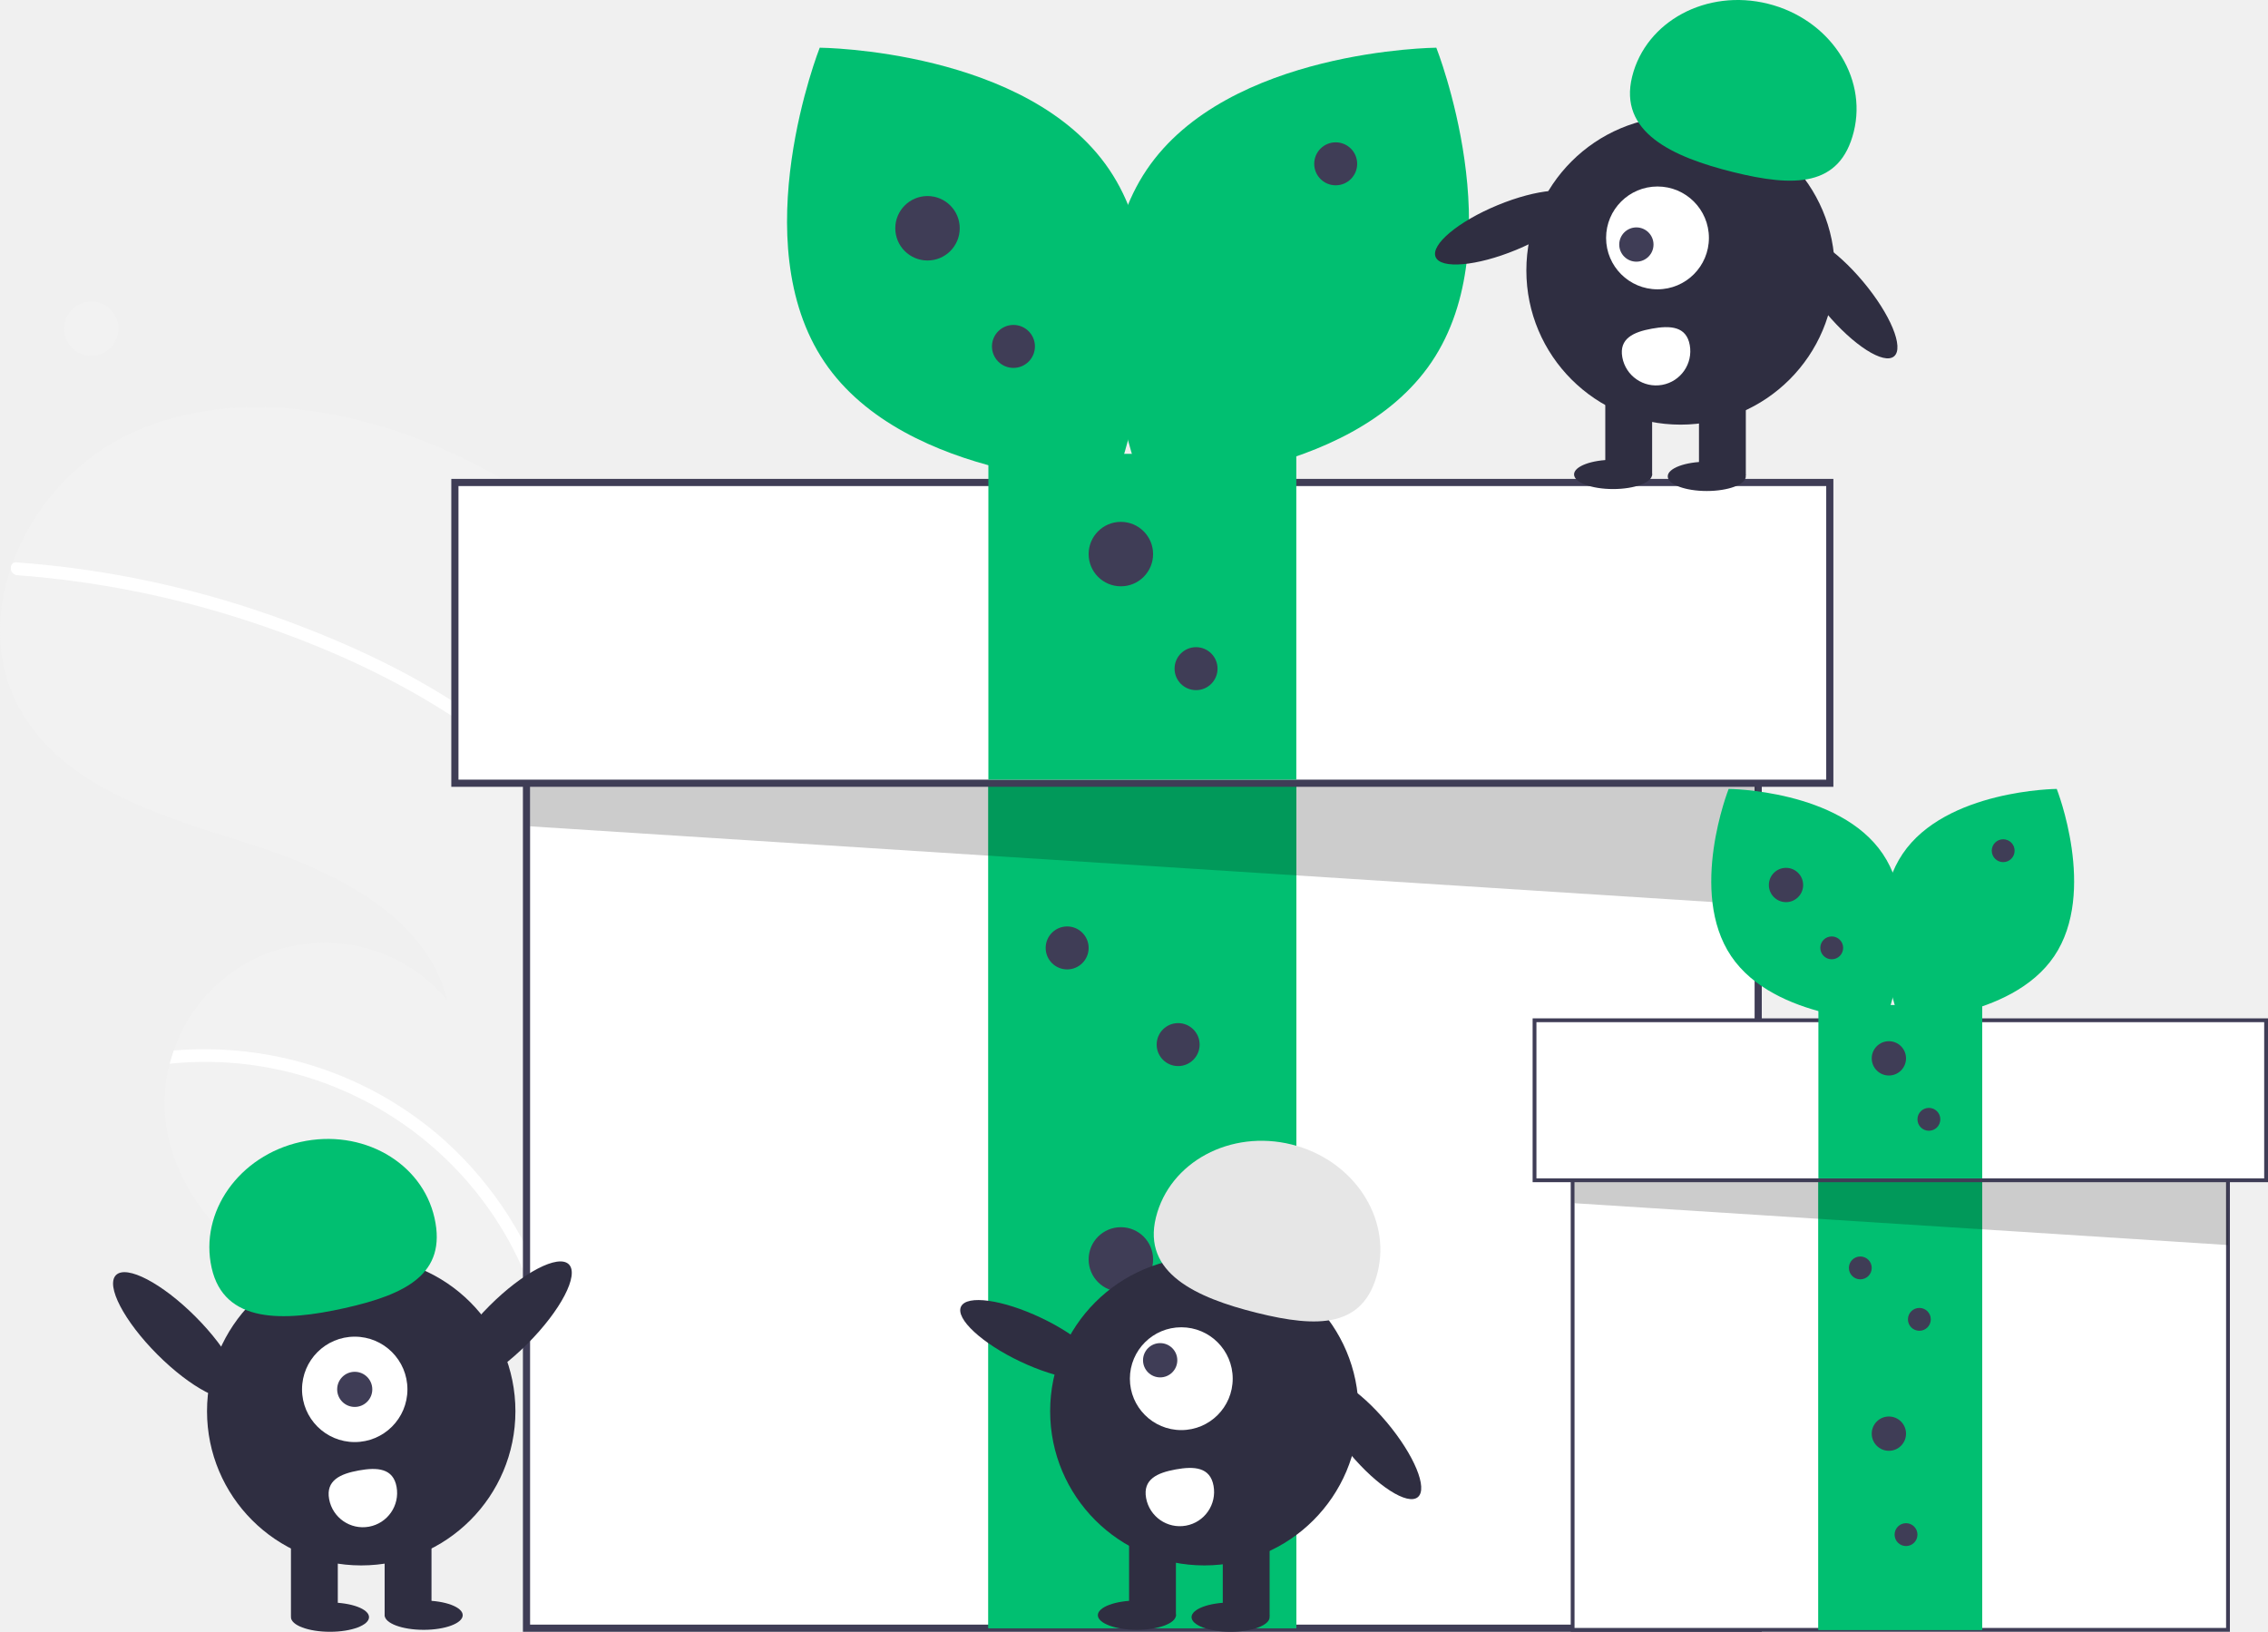
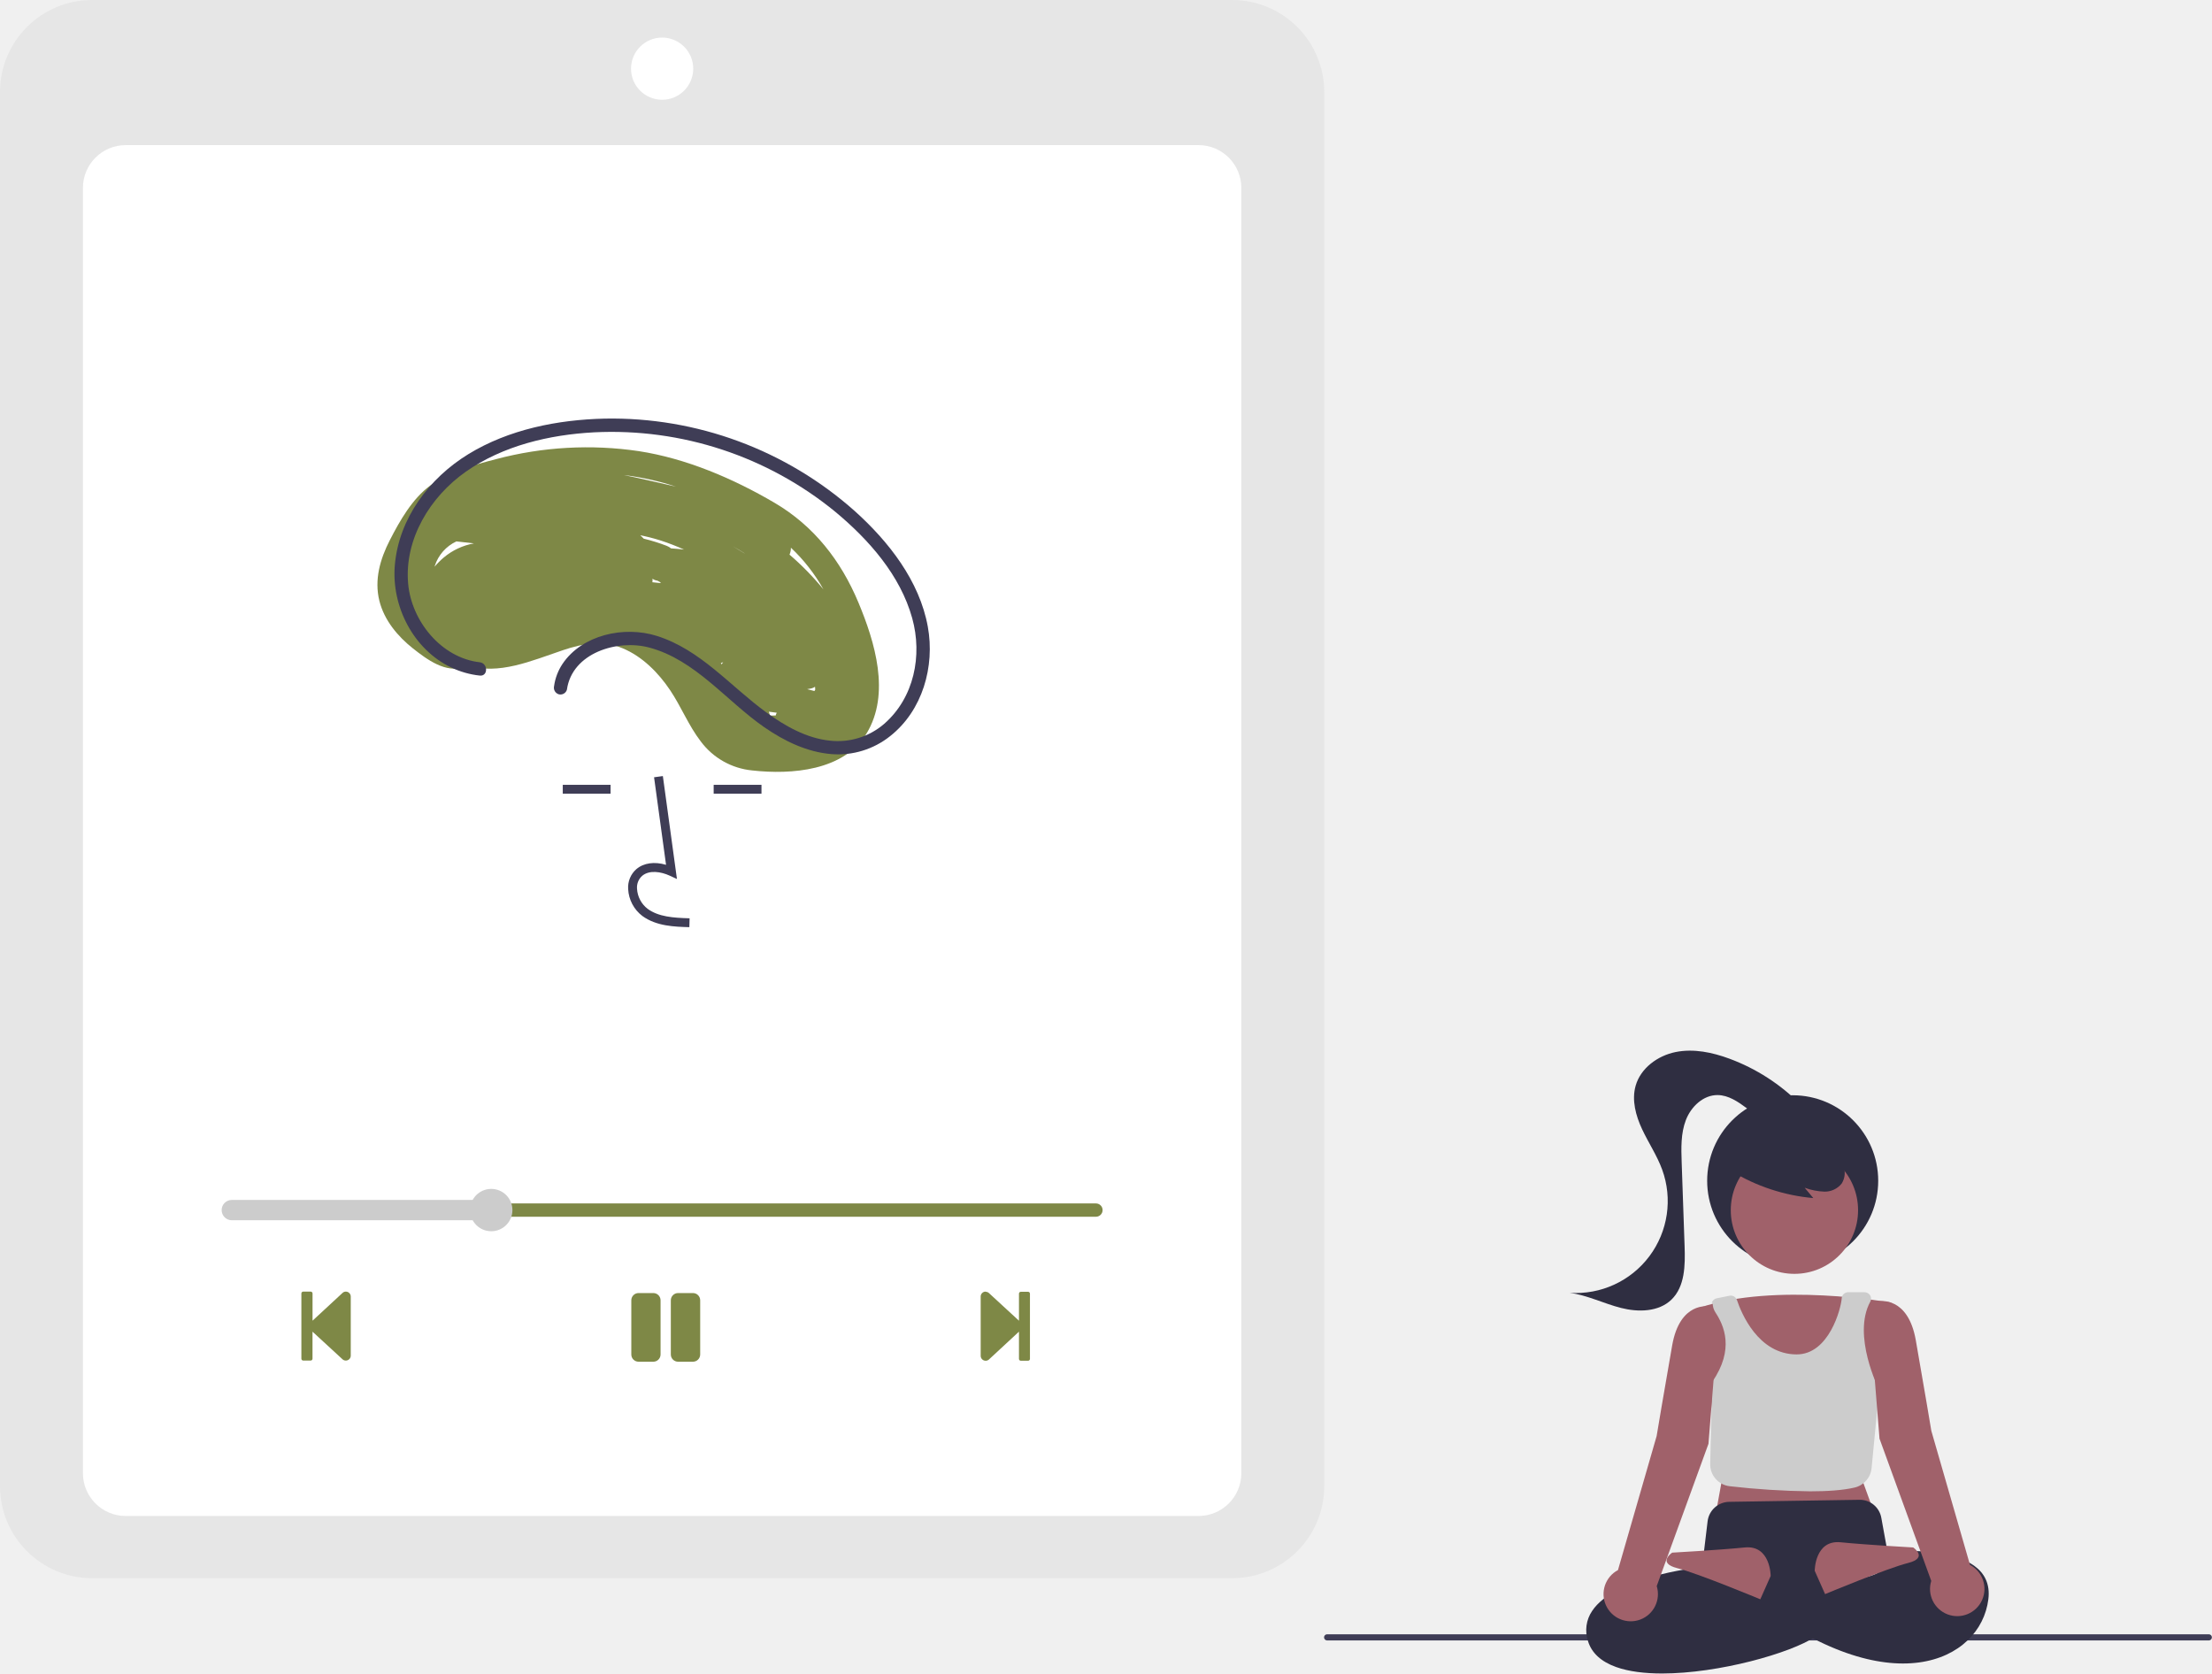
- <svg xmlns="http://www.w3.org/2000/svg" id="a4baa7a1-c1fd-441f-b894-2b913f22f48f" data-name="Layer 1" width="633.43" height="455.755" viewBox="0 0 633.43 455.755">
-   <path d="M428.066,358.644c1.341.834,2.657,1.683,3.971,2.561A336.159,336.159,0,0,1,455.488,470.698q.303,6.514.308,13.008a326.406,326.406,0,0,1-14.018,95.838q-.745,2.454-1.522,4.887c-.371,1.164-.749,2.34-1.16,3.495-.436.592-.866,1.174-1.295,1.755-.03.026-.057.069-.088.095-.173.235-.346.469-.502.699-.743.997-1.496,1.987-2.239,2.984l.625.043,1.567.1-.006.011c-.526-.011-1.063-.028-1.594-.056-.193.001-.403.005-.6-.012-.176-.003-.362-.014-.537-.017-22.601-.612-45.73-1.74-66.296-10.983-21.526-9.682-39.787-30.615-38.859-54.192a42.317,42.317,0,0,1,1.397-9.138c.333-1.247.727-2.472,1.149-3.695a44.556,44.556,0,0,1,76.442-13.991c-6.169-24.245-32.654-36.617-56.507-44.138-23.871-7.517-50.729-15.381-62.924-37.226-6.809-12.156-6.973-26.32-2.53-39.399.135-.391.277-.793.43-1.188a65.015,65.015,0,0,1,31.351-35.591c27.279-13.506,60.427-8.741,88.378,3.314A161.159,161.159,0,0,1,428.066,358.644Z" transform="translate(-283.2849 -222.1224)" fill="#f2f2f2" />
-   <path d="M349.879,515.619a100.32,100.32,0,0,1,57.724,25.15,102.656,102.656,0,0,1,29.19,45.794c.317,1.008.605,2.013.876,3.023.542-1.031,1.068-2.086,1.588-3.13.335-.669.676-1.348,1-2.023-.371,1.164-.749,2.34-1.16,3.495-.436.592-.866,1.174-1.295,1.755-.03.026-.057.069-.088.095-.173.235-.346.469-.502.699-.743.997-1.496,1.987-2.239,2.984l.625.043,1.567.1-.006.011c-.526-.011-1.063-.028-1.594-.056-.193.001-.403.005-.6-.012-.065-.306-.147-.607-.229-.91a96.93,96.93,0,0,0-104.066-73.42c.333-1.247.727-2.472,1.149-3.695A103.693,103.693,0,0,1,349.879,515.619Z" transform="translate(-283.2849 -222.1224)" fill="#fff" />
-   <path d="M421.12,425.942a110.374,110.374,0,0,1,22.605,22.761,91.571,91.571,0,0,1,8.636,14.665c1.146,2.388,2.189,4.846,3.128,7.33q.303,6.514.308,13.008a94.571,94.571,0,0,0-2.911-9.67c-.594-1.74-1.254-3.446-1.955-5.132-7.862-18.885-22.106-33.796-38.905-45.132-18.002-12.13-38.296-21.236-58.864-28.007a271.664,271.664,0,0,0-65.071-12.987,1.948,1.948,0,0,1-1.79-2.012,1.676,1.676,0,0,1,.43-1.188,1.392,1.392,0,0,1,1.195-.38c2.732.204,5.457.42,8.182.709a274.884,274.884,0,0,1,66.369,15.32C383.136,402.765,403.584,412.542,421.12,425.942Z" transform="translate(-283.2849 -222.1224)" fill="#fff" />
-   <circle cx="25.496" cy="91.797" r="7.578" fill="#f2f2f2" />
-   <rect x="147.046" y="161.755" width="344" height="293" fill="#fff" />
-   <path d="M775.331,677.878h-346v-295h346Zm-344-2h342v-291h-342Z" transform="translate(-283.2849 -222.1224)" fill="#3f3d56" />
-   <rect x="276.046" y="218.755" width="86" height="236" fill="#01bf71" />
-   <rect x="276.046" y="218.755" width="86" height="236" fill="#01bf71" />
-   <polygon points="148.046 183.255 148.046 230.793 491.046 252.755 490.035 194.097 148.046 183.255" opacity="0.2" />
-   <rect x="127.046" y="134.755" width="384" height="84" fill="#fff" />
-   <path d="M795.331,441.878h-386v-86h386Zm-384-2h382v-82h-382Z" transform="translate(-283.2849 -222.1224)" fill="#3f3d56" />
-   <rect x="276.046" y="126.755" width="86" height="91" fill="#01bf71" />
-   <path d="M593.123,269.534c22.701,33.652,1.312,87.775,1.312,87.775s-58.195-.436-80.897-34.088-1.312-87.775-1.312-87.775S570.422,235.882,593.123,269.534Z" transform="translate(-283.2849 -222.1224)" fill="#01bf71" />
-   <path d="M603.539,269.534c-22.701,33.652-1.312,87.775-1.312,87.775s58.195-.436,80.897-34.088,1.312-87.775,1.312-87.775S626.24,235.882,603.539,269.534Z" transform="translate(-283.2849 -222.1224)" fill="#01bf71" />
-   <circle cx="259.046" cy="63.755" r="9" fill="#3f3d56" />
-   <circle cx="313.046" cy="154.755" r="9" fill="#3f3d56" />
-   <circle cx="313.046" cy="351.755" r="9" fill="#3f3d56" />
-   <circle cx="283.046" cy="96.755" r="6" fill="#3f3d56" />
-   <circle cx="373.046" cy="45.755" r="6" fill="#3f3d56" />
-   <circle cx="334.046" cy="186.755" r="6" fill="#3f3d56" />
-   <circle cx="298.046" cy="264.755" r="6" fill="#3f3d56" />
-   <circle cx="329.046" cy="291.755" r="6" fill="#3f3d56" />
-   <circle cx="322.046" cy="404.755" r="6" fill="#3f3d56" />
-   <rect x="439.22" y="299.323" width="183.037" height="155.9" fill="#fff" />
-   <path d="M906.073,677.878H721.973V520.913H906.073Zm-183.037-1.064H905.009V521.977H723.037Z" transform="translate(-283.2849 -222.1224)" fill="#3f3d56" />
-   <rect x="507.859" y="329.652" width="45.759" height="125.572" fill="#01bf71" />
-   <rect x="507.859" y="329.652" width="45.759" height="125.572" fill="#01bf71" />
-   <polygon points="439.752 310.763 439.752 336.057 622.257 347.742 621.719 316.532 439.752 310.763" opacity="0.2" />
-   <rect x="428.578" y="284.957" width="204.32" height="44.695" fill="#fff" />
-   <path d="M916.715,552.306h-205.384V506.547H916.715Zm-204.32-1.064H915.651V507.611H712.395Z" transform="translate(-283.2849 -222.1224)" fill="#3f3d56" />
-   <rect x="507.859" y="280.7" width="45.759" height="48.42" fill="#01bf71" />
-   <path d="M809.124,460.605c12.079,17.905.698,46.704.698,46.704s-30.965-.232-43.044-18.138-.698-46.704-.698-46.704S797.045,442.699,809.124,460.605Z" transform="translate(-283.2849 -222.1224)" fill="#01bf71" />
-   <path d="M814.666,460.605c-12.079,17.905-.698,46.704-.698,46.704s30.965-.232,43.044-18.138.698-46.704.698-46.704S826.745,442.699,814.666,460.605Z" transform="translate(-283.2849 -222.1224)" fill="#01bf71" />
-   <circle cx="498.813" cy="247.179" r="4.789" fill="#3f3d56" />
-   <circle cx="527.546" cy="295.598" r="4.789" fill="#3f3d56" />
-   <circle cx="527.546" cy="400.419" r="4.789" fill="#3f3d56" />
-   <circle cx="511.583" cy="264.737" r="3.192" fill="#3f3d56" />
-   <circle cx="559.471" cy="237.601" r="3.192" fill="#3f3d56" />
-   <circle cx="538.72" cy="312.625" r="3.192" fill="#3f3d56" />
-   <circle cx="519.565" cy="354.127" r="3.192" fill="#3f3d56" />
-   <circle cx="536.059" cy="368.494" r="3.192" fill="#3f3d56" />
-   <circle cx="532.335" cy="428.619" r="3.192" fill="#3f3d56" />
-   <ellipse cx="571.139" cy="596.292" rx="6.76" ry="21.534" transform="translate(-495.6615 634.6811) rotate(-64.62574)" fill="#2f2e41" />
-   <ellipse cx="665.455" cy="623.753" rx="6.76" ry="21.534" transform="translate(-528.4844 350.5745) rotate(-39.93837)" fill="#2f2e41" />
-   <circle cx="336.363" cy="394.153" r="43.067" fill="#2f2e41" />
-   <rect x="341.508" y="427.952" width="13.084" height="23.442" fill="#2f2e41" />
-   <rect x="315.34" y="427.952" width="13.084" height="23.442" fill="#2f2e41" />
-   <ellipse cx="343.688" cy="451.667" rx="10.903" ry="4.089" fill="#2f2e41" />
-   <ellipse cx="317.521" cy="451.121" rx="10.903" ry="4.089" fill="#2f2e41" />
-   <path d="M606.125,562.138c3.846-15.487,20.821-24.601,37.915-20.356s27.834,20.24,23.989,35.727-16.604,15.537-33.698,11.292S602.279,577.625,606.125,562.138Z" transform="translate(-283.2849 -222.1224)" fill="#e6e6e6" />
-   <circle cx="329.924" cy="385.065" r="14.359" fill="#fff" />
-   <circle cx="324.023" cy="379.918" r="4.786" fill="#3f3d56" />
-   <path d="M622.216,637.103a9.572,9.572,0,1,1-18.835,3.429h0l-.003-.018c-.942-5.202,3.08-7.043,8.283-7.985S621.275,631.901,622.216,637.103Z" transform="translate(-283.2849 -222.1224)" fill="#fff" />
-   <ellipse cx="704.139" cy="285.673" rx="21.534" ry="6.76" transform="translate(-339.0131 68.32177) rotate(-22.4424)" fill="#2f2e41" />
-   <ellipse cx="798.455" cy="305.135" rx="6.76" ry="21.534" transform="translate(-292.919 361.6333) rotate(-39.93837)" fill="#2f2e41" />
-   <circle cx="469.363" cy="75.535" r="43.067" fill="#2f2e41" />
-   <rect x="474.508" y="109.334" width="13.084" height="23.442" fill="#2f2e41" />
-   <rect x="448.34" y="109.334" width="13.084" height="23.442" fill="#2f2e41" />
-   <ellipse cx="476.688" cy="133.048" rx="10.903" ry="4.089" fill="#2f2e41" />
-   <ellipse cx="450.521" cy="132.503" rx="10.903" ry="4.089" fill="#2f2e41" />
-   <path d="M739.125,243.52c3.846-15.487,20.821-24.601,37.915-20.356s27.834,20.24,23.989,35.727-16.604,15.537-33.698,11.292S735.279,259.007,739.125,243.52Z" transform="translate(-283.2849 -222.1224)" fill="#01bf71" />
-   <circle cx="462.924" cy="66.447" r="14.359" fill="#fff" />
-   <circle cx="457.023" cy="68.3" r="4.786" fill="#3f3d56" />
-   <path d="M755.216,318.485a9.572,9.572,0,1,1-18.835,3.429h0l-.003-.018c-.942-5.202,3.08-7.043,8.283-7.985S754.275,313.283,755.216,318.485Z" transform="translate(-283.2849 -222.1224)" fill="#fff" />
-   <circle cx="100.885" cy="394.153" r="43.067" fill="#2f2e41" />
-   <rect x="81.259" y="427.952" width="13.084" height="23.442" fill="#2f2e41" />
-   <rect x="107.426" y="427.952" width="13.084" height="23.442" fill="#2f2e41" />
-   <ellipse cx="92.162" cy="451.667" rx="10.903" ry="4.089" fill="#2f2e41" />
-   <ellipse cx="118.33" cy="451.121" rx="10.903" ry="4.089" fill="#2f2e41" />
-   <path d="M342.393,576.224c-3.477-15.574,7.639-31.31,24.829-35.149s33.944,5.675,37.422,21.249-7.915,21.318-25.105,25.156S345.87,591.797,342.393,576.224Z" transform="translate(-283.2849 -222.1224)" fill="#01bf71" />
-   <ellipse cx="425.273" cy="592.154" rx="23.892" ry="7.501" transform="translate(-577.4867 252.3064) rotate(-45.0221)" fill="#2f2e41" />
-   <ellipse cx="332.568" cy="595.154" rx="7.501" ry="23.892" transform="translate(-606.6437 187.1021) rotate(-44.9779)" fill="#2f2e41" />
-   <circle cx="99.073" cy="388.049" r="14.719" fill="#fff" />
-   <circle cx="99.073" cy="388.049" r="4.906" fill="#3f3d56" />
-   <path d="M394.042,637.394a9.572,9.572,0,1,1-18.835,3.429h0l-.003-.018c-.942-5.202,3.08-7.043,8.283-7.985S393.1,632.192,394.042,637.394Z" transform="translate(-283.2849 -222.1224)" fill="#fff" />
+ <svg xmlns="http://www.w3.org/2000/svg" id="bd001851-af7a-40c3-af63-77f609103ef6" data-name="Layer 1" width="853.562" height="645.776" viewBox="0 0 853.562 645.776">
+   <path d="M1025.59,760.141h-340.294a1.191,1.191,0,0,1,0-2.381h340.294a1.191,1.191,0,0,1,0,2.381Z" transform="translate(-173.219 -127.1122)" fill="#3f3d56" />
+   <circle cx="691.759" cy="455.646" r="33" fill="#2f2e41" />
+   <circle cx="692.429" cy="467" r="24.561" fill="#a0616a" />
+   <path d="M902.978,629.758s-45-8-74,2l8.5,67.5-2,11,60-2-4-11Z" transform="translate(-173.219 -127.1122)" fill="#a0616a" />
+   <path d="M871.707,702.597a302.541,302.541,0,0,1-30.999-1.964,8.492,8.492,0,0,1-7.562-8.645l.73-31.567.085-.123c8.694-12.593,4.459-21.791,1.202-26.743a6.397,6.397,0,0,1-1.052-3.522h0c-.5-.695-.612.405-.302-.379a2.51,2.51,0,0,1,1.836-1.538l4.964-.992a2.499,2.499,0,0,1,2.858,1.651c1.668,4.977,8.169,20.991,23.066,20.987,12.445-.003,17.089-17.611,17.367-21.681a2.503,2.503,0,0,1,2.493-2.322h6.201a2.617,2.617,0,0,1,2.066.934,2.48,2.48,0,0,1,.244,2.751c-7.076,13.01,3.265,33.596,3.37,33.802l.066.13-2.918,30.293a8.541,8.541,0,0,1-6.574,7.477C884.336,702.206,878.239,702.597,871.707,702.597Z" transform="translate(-173.219 -127.1122)" fill="#ccc" />
+   <path d="M814.603,772.888c-6.72.001-12.872-.74-17.76-2.489-5.81-2.079-9.458-5.441-10.844-9.995a13.201,13.201,0,0,1,1.606-11.673c8.595-12.87,38.421-16.497,42.423-16.929l2.12-17.667a8.531,8.531,0,0,1,8.307-7.486l50.232-.784a8.421,8.421,0,0,1,8.496,6.978l2.854,15.7-32.938,15.97,4.98,13.945-.325.217C864.115,765.102,836.392,772.887,814.603,772.888Z" transform="translate(-173.219 -127.1122)" fill="#2f2e41" />
+   <path d="M897.478,726.258s46-6,43,18-38,41-91,0l6-12s30,8,42,2Z" transform="translate(-173.219 -127.1122)" fill="#2f2e41" />
+   <path d="M856.478,735.258s0-12-10-11-28,2-28,2-6,4,2,6,32,12,32,12Z" transform="translate(-173.219 -127.1122)" fill="#a0616a" />
+   <path d="M873.478,733.258s0-12,10-11,28,2,28,2,6,4-2,6-32,12-32,12Z" transform="translate(-173.219 -127.1122)" fill="#a0616a" />
+   <path d="M933.4,730.985l-14.921-51.727s-3-18-6-35-14-15-14-15l-2,1v27l2,25,19.965,54.904a10.501,10.501,0,1,0,14.956-6.177Z" transform="translate(-173.219 -127.1122)" fill="#a0616a" />
+   <path d="M832.478,631.258s-11-2-14,15-6,35-6,35l-14.921,51.727a10.496,10.496,0,1,0,14.956,6.177l19.965-54.904,2-25V634.494a3.618,3.618,0,0,0-2-3.236Z" transform="translate(-173.219 -127.1122)" fill="#a0616a" />
+   <path d="M841.335,579.024a73.041,73.041,0,0,0,31.599,10.412l-3.331-3.991a24.477,24.477,0,0,0,7.561,1.501,8.281,8.281,0,0,0,6.75-3.159,7.702,7.702,0,0,0,.516-7.115,14.589,14.589,0,0,0-4.589-5.739,27.323,27.323,0,0,0-25.431-4.545,16.33,16.33,0,0,0-7.595,4.872,9.236,9.236,0,0,0-1.863,8.561" transform="translate(-173.219 -127.1122)" fill="#2f2e41" />
+   <path d="M868.084,553.421a75.485,75.485,0,0,0-27.463-17.759c-6.639-2.459-13.865-3.979-20.805-2.582s-13.504,6.198-15.44,13.008c-1.583,5.568.052,11.564,2.509,16.806s5.738,10.102,7.725,15.54a35.468,35.468,0,0,1-35.689,47.562c6.819.914,13.105,4.119,19.771,5.825s14.533,1.59,19.486-3.185c5.241-5.052,5.346-13.267,5.092-20.542q-.565-16.222-1.13-32.445c-.192-5.515-.356-11.208,1.633-16.356s6.716-9.656,12.235-9.609c4.183.035,7.884,2.569,11.239,5.068s6.904,5.165,11.071,5.536,8.923-2.711,8.611-6.883" transform="translate(-173.219 -127.1122)" fill="#2f2e41" />
+   <path d="M648.719,736.112h-440a35.54,35.54,0,0,1-35.5-35.5v-538a35.54,35.54,0,0,1,35.5-35.5h440a35.54,35.54,0,0,1,35.5,35.5v538A35.54,35.54,0,0,1,648.719,736.112Z" transform="translate(-173.219 -127.1122)" fill="#e6e6e6" />
+   <path d="M635.719,712.112h-414a16.519,16.519,0,0,1-16.5-16.5v-496a16.519,16.519,0,0,1,16.5-16.5h414a16.519,16.519,0,0,1,16.5,16.5v496A16.519,16.519,0,0,1,635.719,712.112Z" transform="translate(-173.219 -127.1122)" fill="#fff" />
+   <path d="M504.448,359.578c-6.726-16.101-17.172-29.532-32.335-38.434-15.931-9.353-34.117-17.141-52.439-19.951a136.799,136.799,0,0,0-54.965,3.076c-8.64,2.238-18.165,4.837-25.452,10.195-6.966,5.122-11.738,13.548-15.623,21.117-3.722,7.252-6.042,15.237-4.028,23.359,1.856,7.485,7.047,13.718,12.984,18.409,5.304,4.19,12.721,9.736,19.815,7.14a5.529,5.529,0,0,0,1.146-.578c12.251,3.728,24.432-1.694,37.008-5.938,7.643-2.58,15.328-3.884,23.004-.664,7.563,3.172,13.719,9.405,18.23,16.123,4.292,6.39,7.118,13.645,11.827,19.771a28.093,28.093,0,0,0,19.858,11.213c15.196,1.7,35.365.134,44.119-14.254C516.927,394.83,510.823,374.838,504.448,359.578Zm-155.117-23.547q3.381.384,6.762.767a25.003,25.003,0,0,0-11.653,5.464,29.688,29.688,0,0,0-3.523,3.52c.031-.103.049-.201.082-.305A15.725,15.725,0,0,1,349.332,336.031Zm75.667,14.393a3.868,3.868,0,0,0,1.7.725c.072.012.144.025.216.037q.628.361,1.261.715c-.048.066-.084.139-.129.207-1.03-.107-2.062-.209-3.092-.312A5.424,5.424,0,0,0,424.999,350.425ZM452.275,382.678a4.515,4.515,0,0,0-.599.791q-.152-.22-.304-.44A2.985,2.985,0,0,1,452.275,382.678Zm17.616,19.066q1.532.201,3.064.403a3.871,3.871,0,0,0-.416,1.062c-.724.024-1.454.036-2.184.039Zm14.794-8.694q.617-.106,1.233-.212a4.487,4.487,0,0,0,1.802-.716c.002.072.008.145.011.217.009.246.032.553.063.903-.101.176-.203.352-.311.526Q486.084,393.409,484.685,393.049Zm-52.537-54.332a5.884,5.884,0,0,0-1.641-.965,70.962,70.962,0,0,0-8.87-2.774q-.677-.636-1.322-1.306a71.41,71.41,0,0,1,7.536,1.918,87.75,87.75,0,0,1,9.326,3.586Q434.66,338.895,432.148,338.717Zm28.301,1.896q-2.215-1.384-4.458-2.718,2.299,1.296,4.533,2.716Zm30.515,13.927a106.464,106.464,0,0,0-13.089-13.405,6.516,6.516,0,0,0,.542-2.671A67.264,67.264,0,0,1,490.963,354.54ZM434.054,314.899c-.625-.145-1.251-.29-1.878-.432-5.949-1.343-12.01-2.79-18.125-4.017.328.039.656.07.984.112A105.589,105.589,0,0,1,434.054,314.899Z" transform="translate(-173.219 -127.1122)" fill="#7e8846" />
+   <circle cx="255.5" cy="26.5" r="12" fill="#fff" />
+   <path d="M306.677,625.525c-.004-0-.009,0-.014,0a1.861,1.861,0,0,0-1.203.448l-11.639,10.772V626.239a.713.713,0,0,0-.713-.713h-2.882a.713.713,0,0,0-.713.713v25.181a.713.713,0,0,0,.713.713h2.868a.714.714,0,0,0,.714-.713v-10.436l11.639,10.716a1.848,1.848,0,0,0,1.204.434,1.889,1.889,0,0,0,1.916-1.86v-22.831A1.902,1.902,0,0,0,306.677,625.525Z" transform="translate(-173.219 -127.1122)" fill="#7e8846" />
+   <path d="M569.94,625.595l-.014 0h-2.798a.713.713,0,0,0-.713.713v10.45l-11.639-10.716a1.874,1.874,0,0,0-1.217-.448v-.07a1.902,1.902,0,0,0-1.916,1.889c-0.0.009-0.0.019,0,.028V650.3a1.903,1.903,0,0,0,1.902,1.903l.014-0a1.861,1.861,0,0,0,1.217-.434l11.639-10.786V651.489a.713.713,0,0,0,.713.713h2.798a.714.714,0,0,0,.727-.699V626.308A.713.713,0,0,0,569.94,625.595Z" transform="translate(-173.219 -127.1122)" fill="#7e8846" />
+   <rect x="243.609" y="498.973" width="11.289" height="26.496" rx="2.798" fill="#7e8846" />
+   <path d="M440.61,626.085h-5.736a2.798,2.798,0,0,0-2.798,2.798v20.9a2.798,2.798,0,0,0,2.798,2.798h5.736a2.798,2.798,0,0,0,2.798-2.798V628.883A2.798,2.798,0,0,0,440.61,626.085Z" transform="translate(-173.219 -127.1122)" fill="#7e8846" />
+   <path d="M596.12,596.637H264.115a2.567,2.567,0,0,1,0-5.134H596.12a2.567,2.567,0,1,1,0,5.134Z" transform="translate(-173.219 -127.1122)" fill="#7e8846" />
+   <path d="M362.795,602.233a8.17,8.17,0,1,1,8.156-8.184v.014A8.17,8.17,0,0,1,362.795,602.233Z" transform="translate(-173.219 -127.1122)" fill="#ccc" />
+   <path d="M360.369,597.993H262.673a3.923,3.923,0,0,1,0-7.846H360.369a2.058,2.058,0,0,1,2.055,2.055v3.735A2.058,2.058,0,0,1,360.369,597.993Z" transform="translate(-173.219 -127.1122)" fill="#ccc" />
+   <path d="M439.226,484.895c-5.662-.158-12.71-.356-18.136-4.32a13.929,13.929,0,0,1-5.481-10.4,9.369,9.369,0,0,1,3.186-7.694c2.835-2.395,6.975-2.959,11.437-1.647l-4.623-33.783,3.393-.465,5.435,39.716-2.834-1.3c-3.286-1.507-7.795-2.273-10.598.095a6.017,6.017,0,0,0-1.974,4.957,10.527,10.527,0,0,0,4.078,7.755c4.223,3.086,9.84,3.484,16.211,3.663Z" transform="translate(-173.219 -127.1122)" fill="#3f3d56" />
+   <rect x="217.162" y="302.853" width="18.447" height="3.425" fill="#3f3d56" />
+   <rect x="275.39" y="302.853" width="18.447" height="3.425" fill="#3f3d56" />
+   <path d="M358.332,382.668c-14.855-1.694-26.36-15.927-27.624-30.369-1.503-17.181,8.502-33.499,22.229-43.14,14.355-10.082,32.24-14.293,49.545-15.22A136.166,136.166,0,0,1,495.558,324.618c12.967,10.77,25.077,24.488,29.667,41.058,3.986,14.391.742,30.693-10.832,40.772a27.361,27.361,0,0,1-20.996,6.465c-8.981-.932-17.267-5.655-24.439-10.87-13.952-10.144-25.406-24.276-42.404-29.577-12.464-3.887-28.638-.466-36.254,10.806a20.515,20.515,0,0,0-3.275,8.595,2.66,2.66,0,0,0,1.794,3.16,2.585,2.585,0,0,0,3.16-1.794c2-14.196,19.455-19.494,31.704-16.252,17.86,4.727,29.849,20.664,44.502,30.79,7.704,5.324,16.467,9.58,25.916,10.344a32.181,32.181,0,0,0,22.612-6.946c12.518-9.885,17.306-26.887,14.537-42.194-3.205-17.726-15.136-32.918-28.227-44.68a141.197,141.197,0,0,0-96.494-35.646c-18.108.416-37.002,4.154-52.602,13.725-15.132,9.284-26.828,24.815-28.356,42.869-1.345,15.891,7.18,32.512,21.816,39.474a34.164,34.164,0,0,0,10.947,3.09c3.28.374,3.253-4.767,0-5.138Z" transform="translate(-173.219 -127.1122)" fill="#3f3d56" />
</svg>
